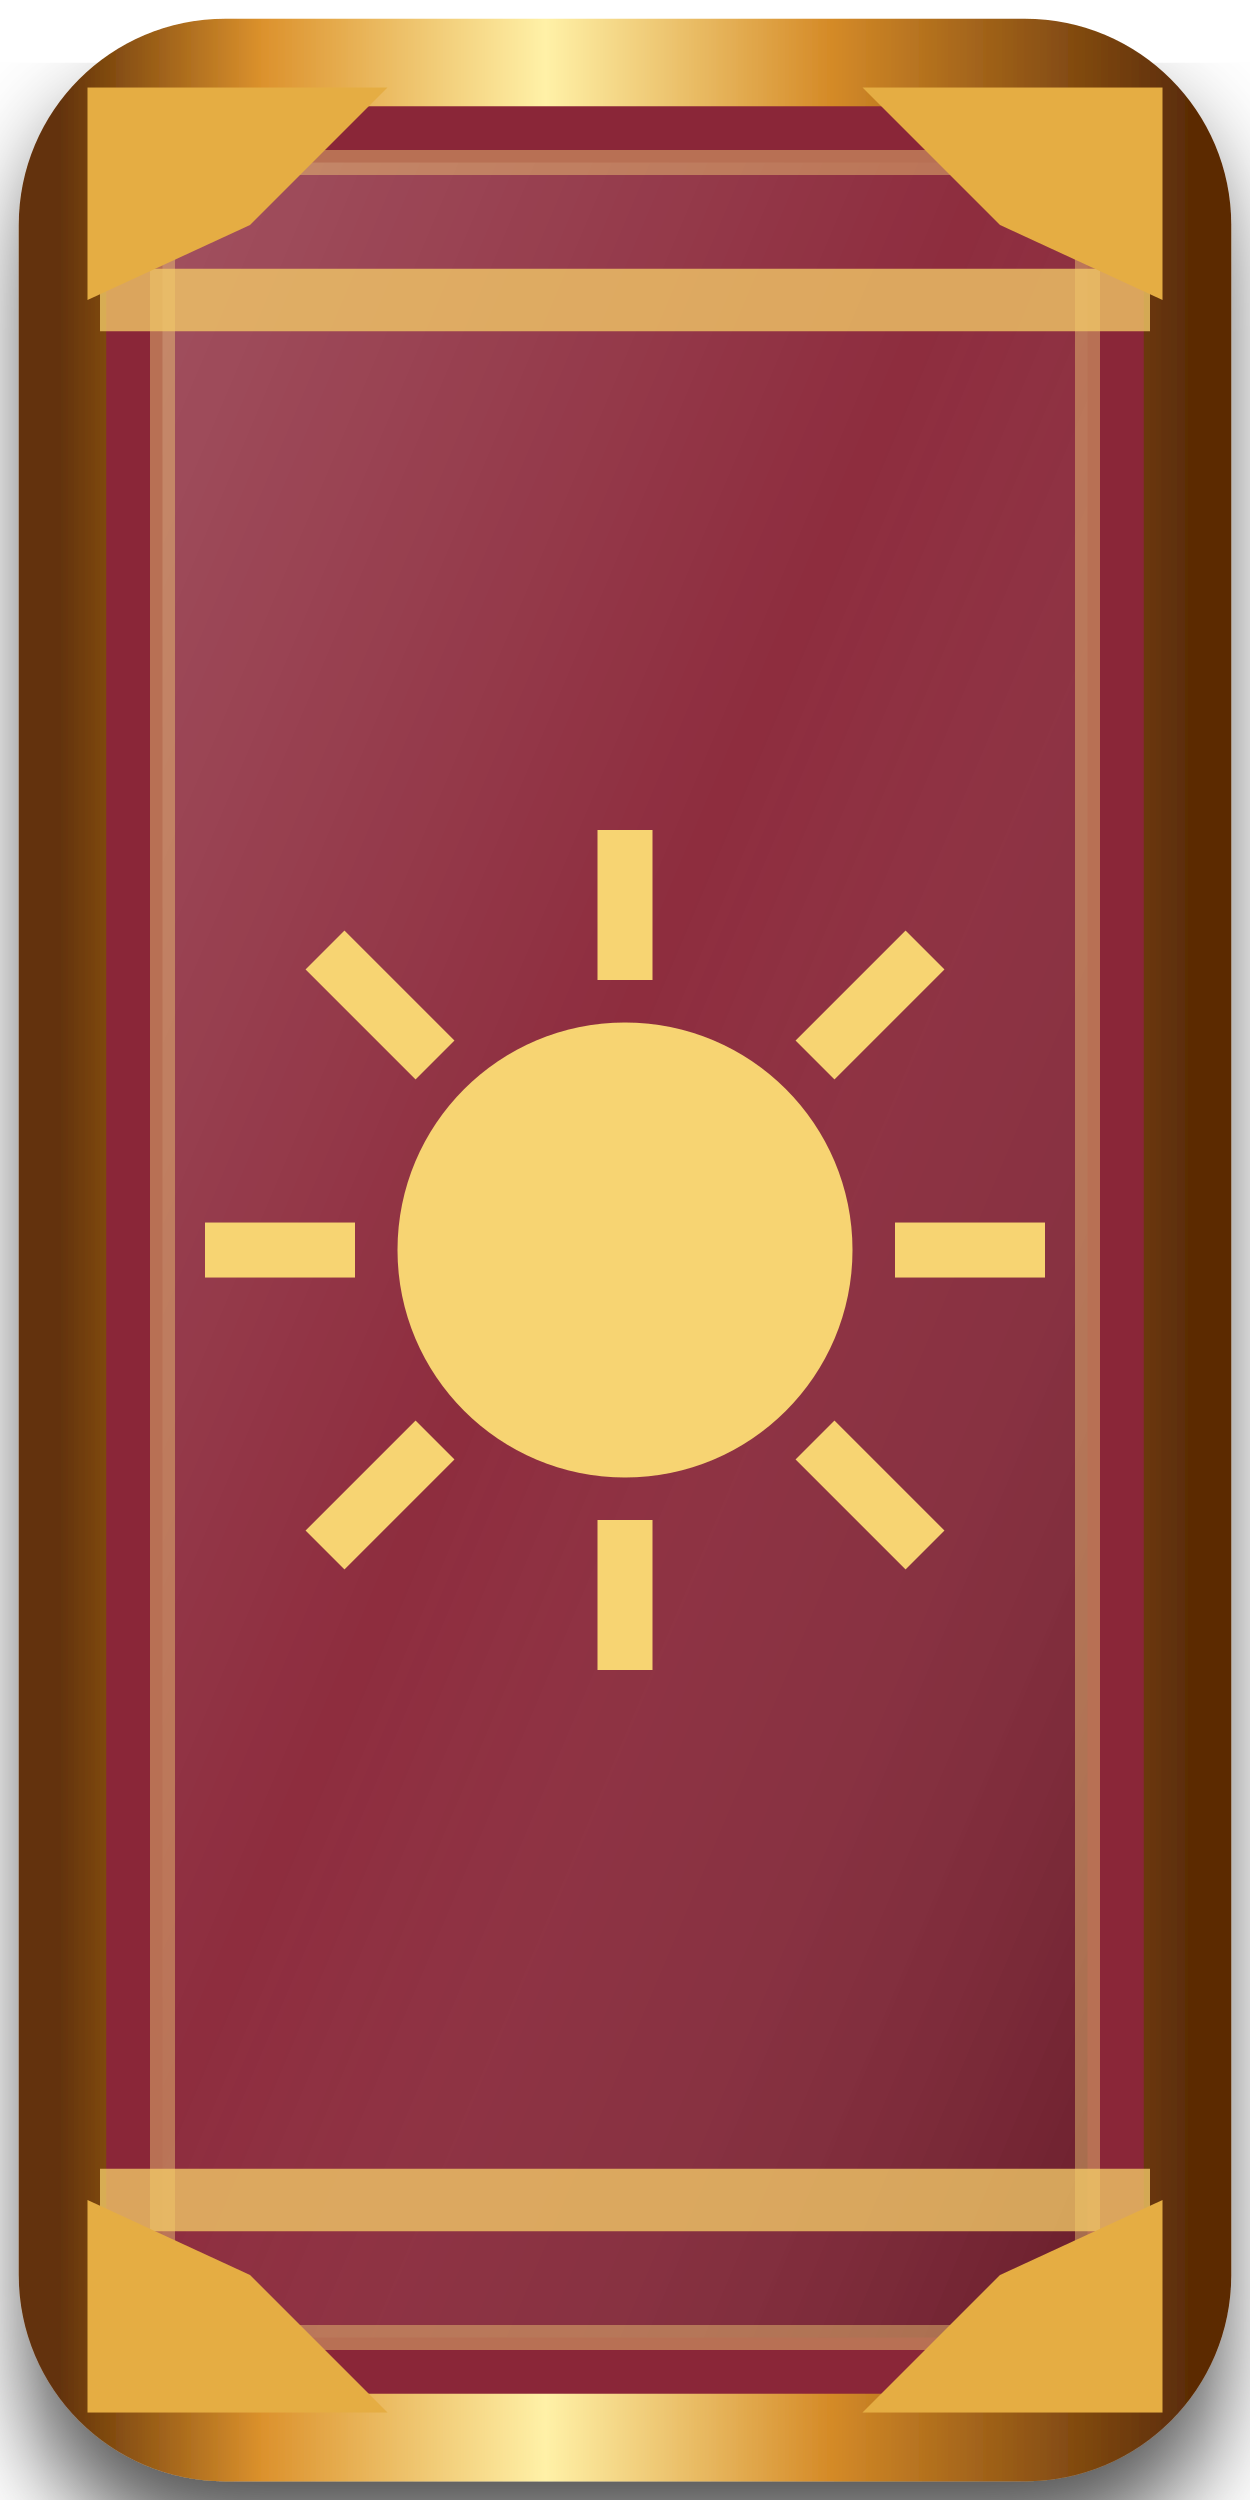
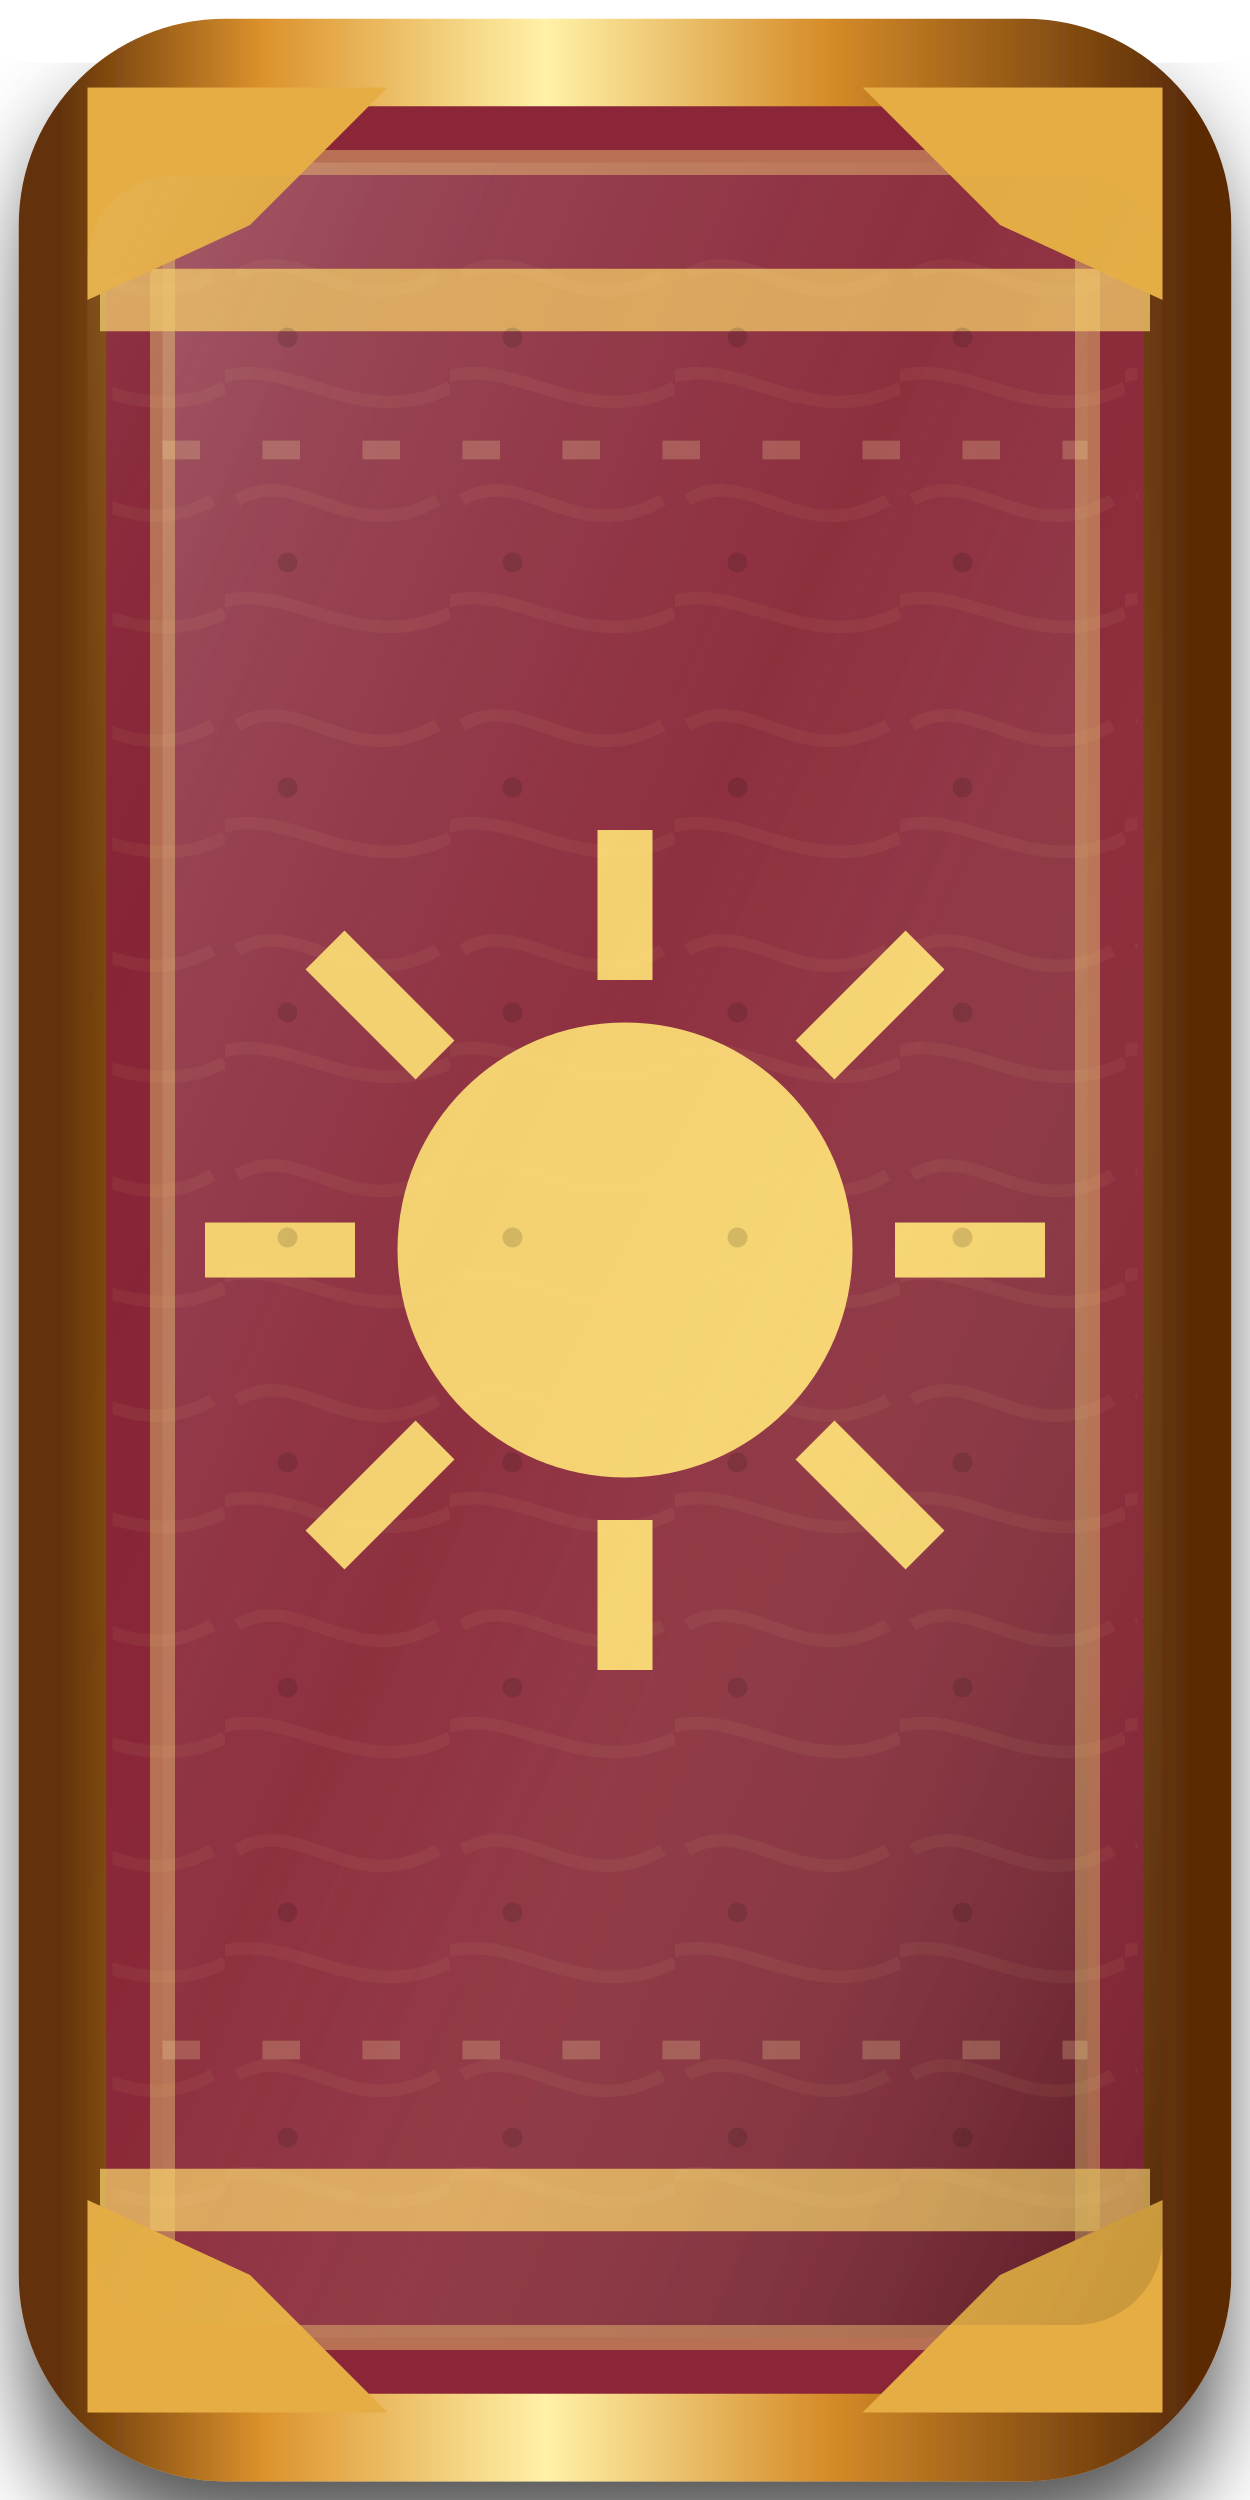
<svg xmlns="http://www.w3.org/2000/svg" data-shape="2V" data-role="celestial-codex" viewBox="0 0 100 200">
  <defs>
    <linearGradient id="gold" x1="0" x2="1">
      <stop stop-color="#633307" />
      <stop offset=".18" stop-color="#dc922d" />
      <stop offset=".43" stop-color="#fff1a7" />
      <stop offset=".68" stop-color="#d58b28" />
      <stop offset="1" stop-color="#5b2c06" />
    </linearGradient>
    <linearGradient id="shine" x1="0" y1="0" x2="1" y2="1">
      <stop stop-color="#fff" stop-opacity=".2" />
      <stop offset=".45" stop-color="#fff" stop-opacity=".03" />
      <stop offset="1" stop-color="#000" stop-opacity=".24" />
    </linearGradient>
    <filter id="s" x="-20%" y="-20%" width="150%" height="170%">
      <feDropShadow dx="0" dy="5" stdDeviation="4" flood-color="#000" flood-opacity=".68" />
    </filter>
+     <linearGradient id="leather" x1="0" y1="0" x2="1" y2="1">
+       <stop stop-color="#ffffff" stop-opacity=".16" />
+       <stop offset=".22" stop-color="#000" stop-opacity=".03" />
+       <stop offset=".62" stop-color="#fff0b0" stop-opacity=".08" />
+       <stop offset="1" stop-color="#000" stop-opacity=".28" />
+     </linearGradient>
+     <pattern id="grain" width="18" height="18" patternUnits="userSpaceOnUse">
+       <path d="M1 4c5-3 9 4 16 0M-2 13c6-4 12 4 20 0" fill="none" stroke="#f6df9b" stroke-opacity=".07" stroke-width="1" />
+       <circle cx="5" cy="9" r=".8" fill="#120b08" opacity=".18" />
+     </pattern>
  </defs>
  <rect x="5" y="5" width="90" height="190" rx="13" fill="#8a2638" stroke="url(#gold)" stroke-width="7" filter="url(#s)" />
  <rect x="13" y="13" width="74" height="174" rx="8" fill="url(#shine)" stroke="#f8d77a" stroke-opacity=".42" stroke-width="2" />
  <path d="M8 24h84M8 176h84" stroke="#f2c968" stroke-width="5" opacity=".78" />
  <g fill="#e5ad43">
    <path d="M7 7h24L20 18 7 24Z" />
    <path d="M93 7h-24l11 11 13 6Z" />
    <path d="M7 193h24L20 182 7 176Z" />
    <path d="M93 193h-24l11-11 13-6Z" />
  </g>
  <g transform="translate(50 100)" stroke="#f7d472" stroke-width="4.4">
    <circle r="16" fill="#f7d472" />
    <path d="M0-33.6v12M0 21.6v12M-33.6 0h12M21.6 0h12M-24-24l8.8 8.8M15.2 15.2l8.8 8.8M24-24l-8.8 8.8M-15.2 15.2l-8.8 8.8" />
  </g>
+   <g pointer-events="none">
+     <rect x="7" y="14" width="86" height="172" rx="7" fill="url(#leather)" opacity=".48" />
+     <rect x="9" y="18" width="82" height="164" rx="5" fill="url(#grain)" opacity=".8" />
+     <path d="M13 36H87M13 164H87" stroke="#f8dda0" stroke-opacity=".24" stroke-width="1.5" stroke-dasharray="3 5" />
+   </g>
</svg>
